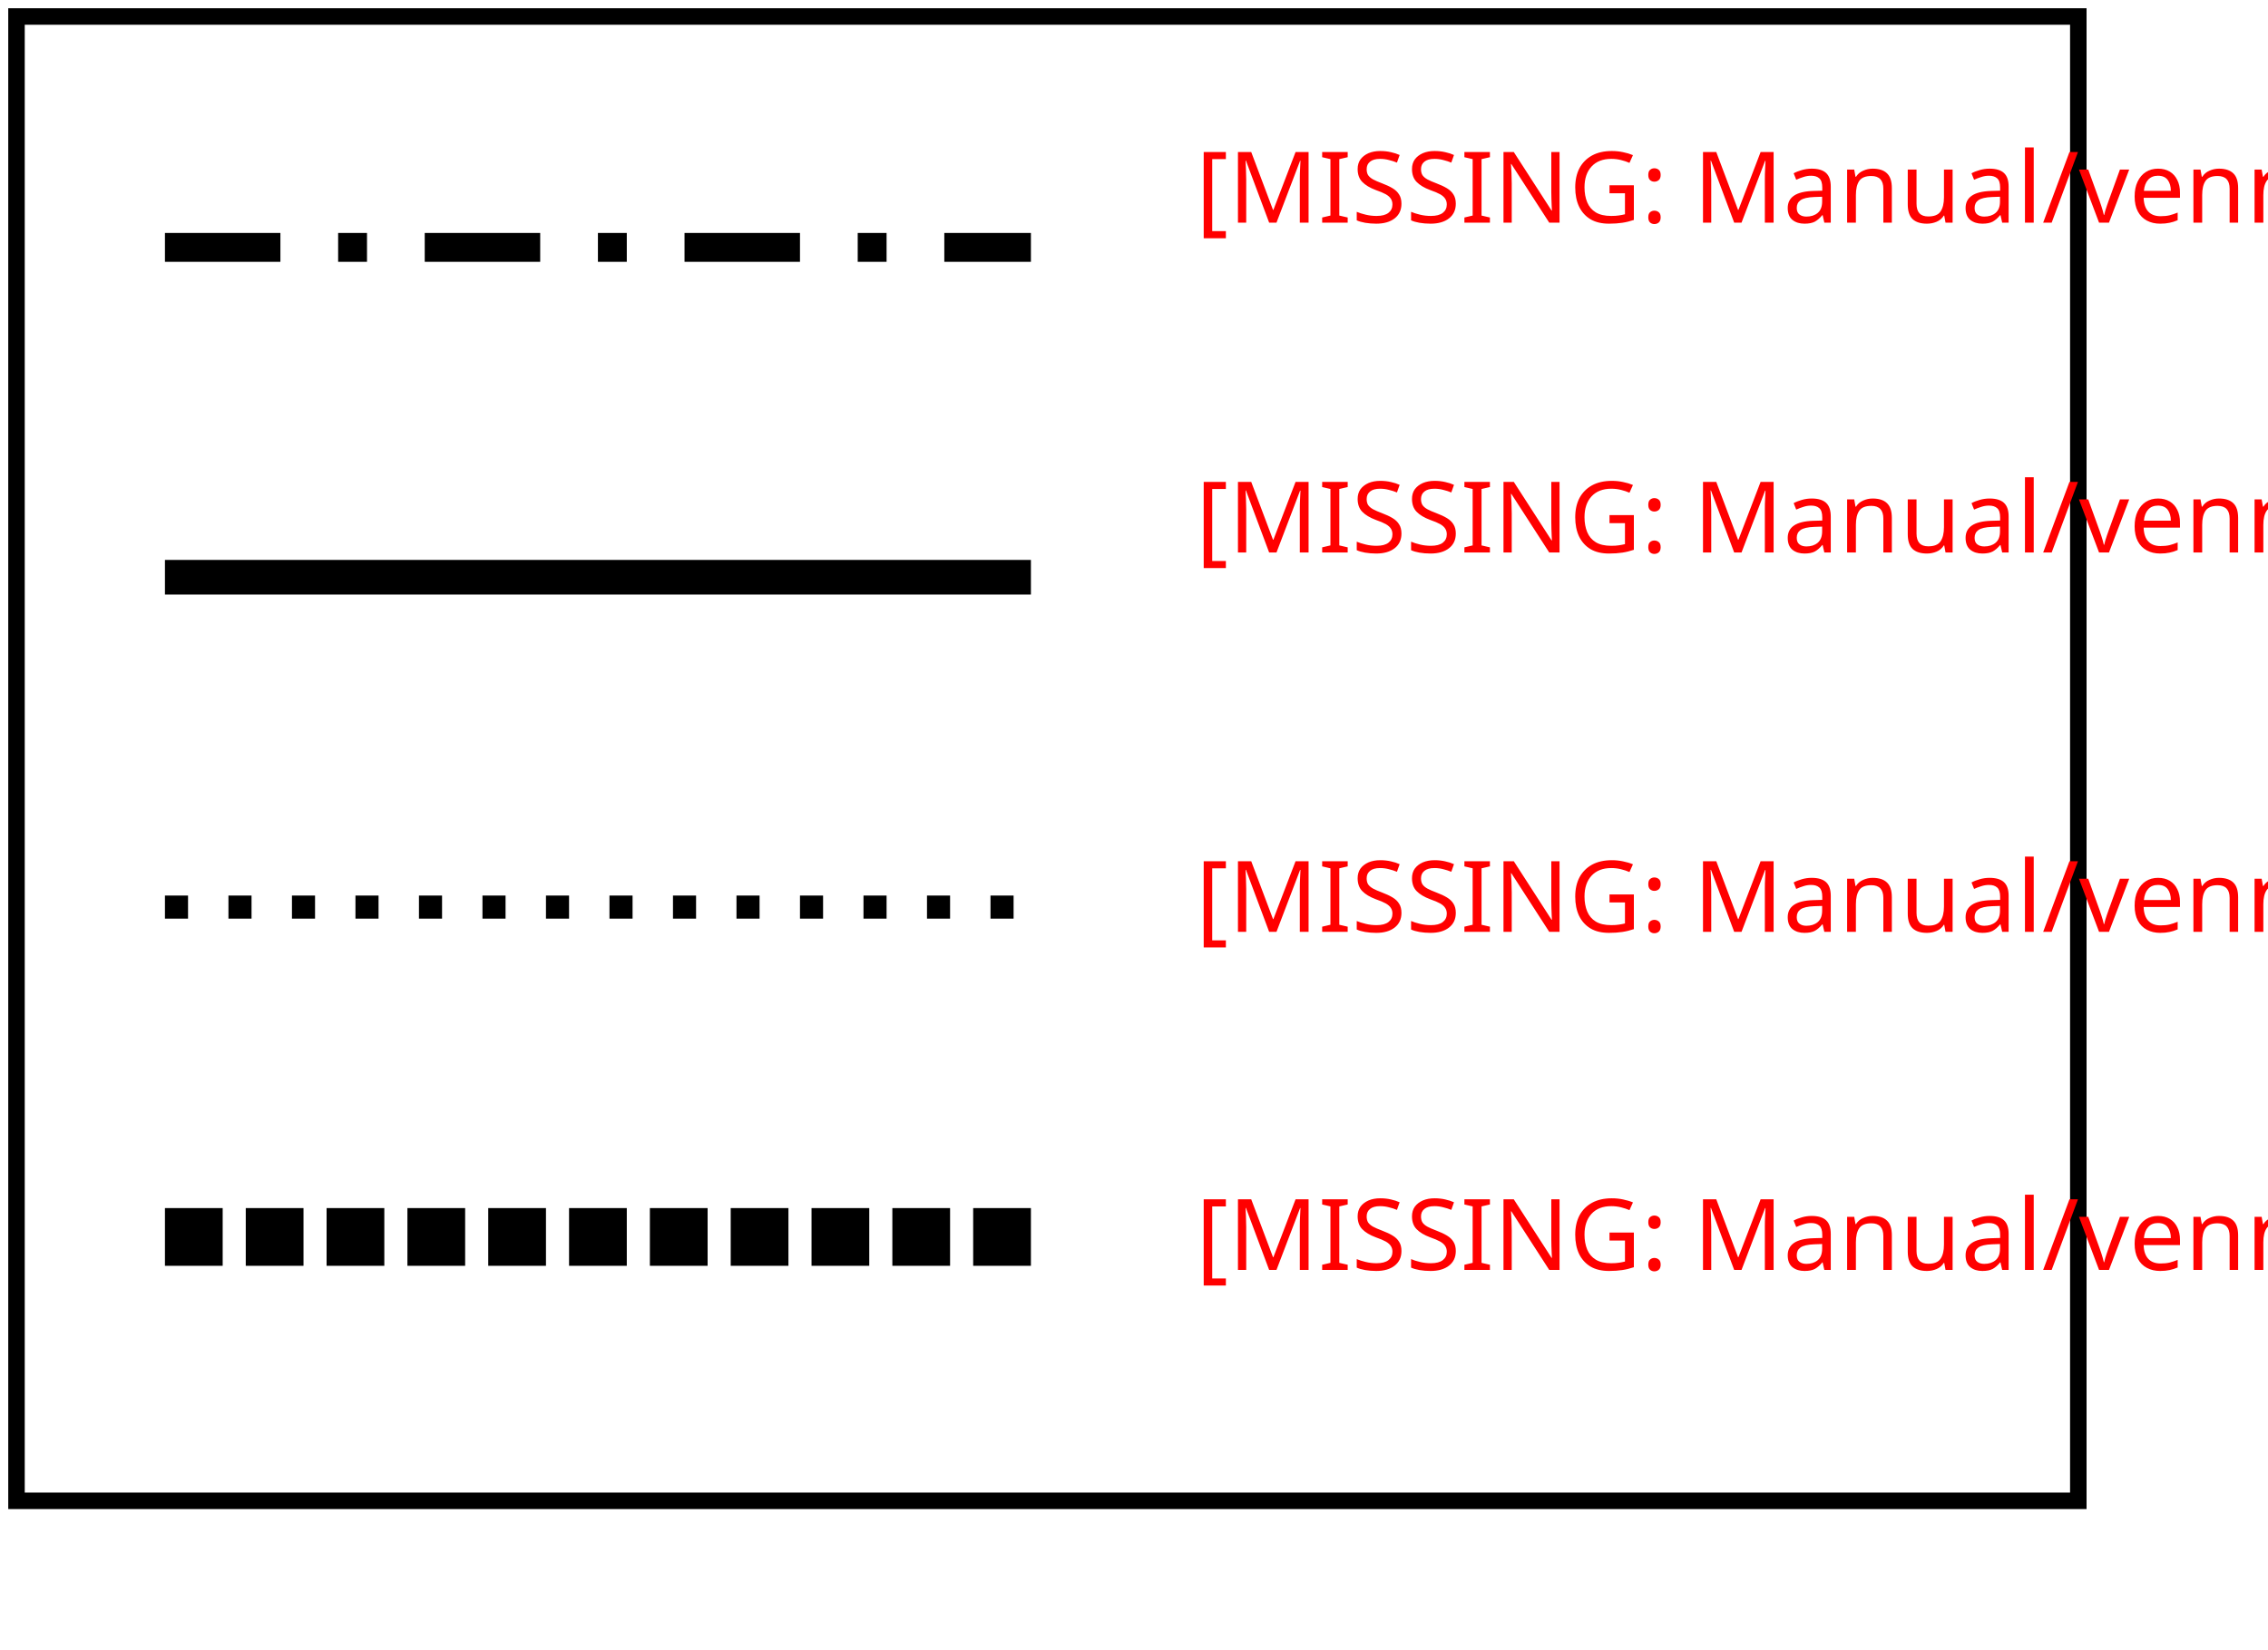
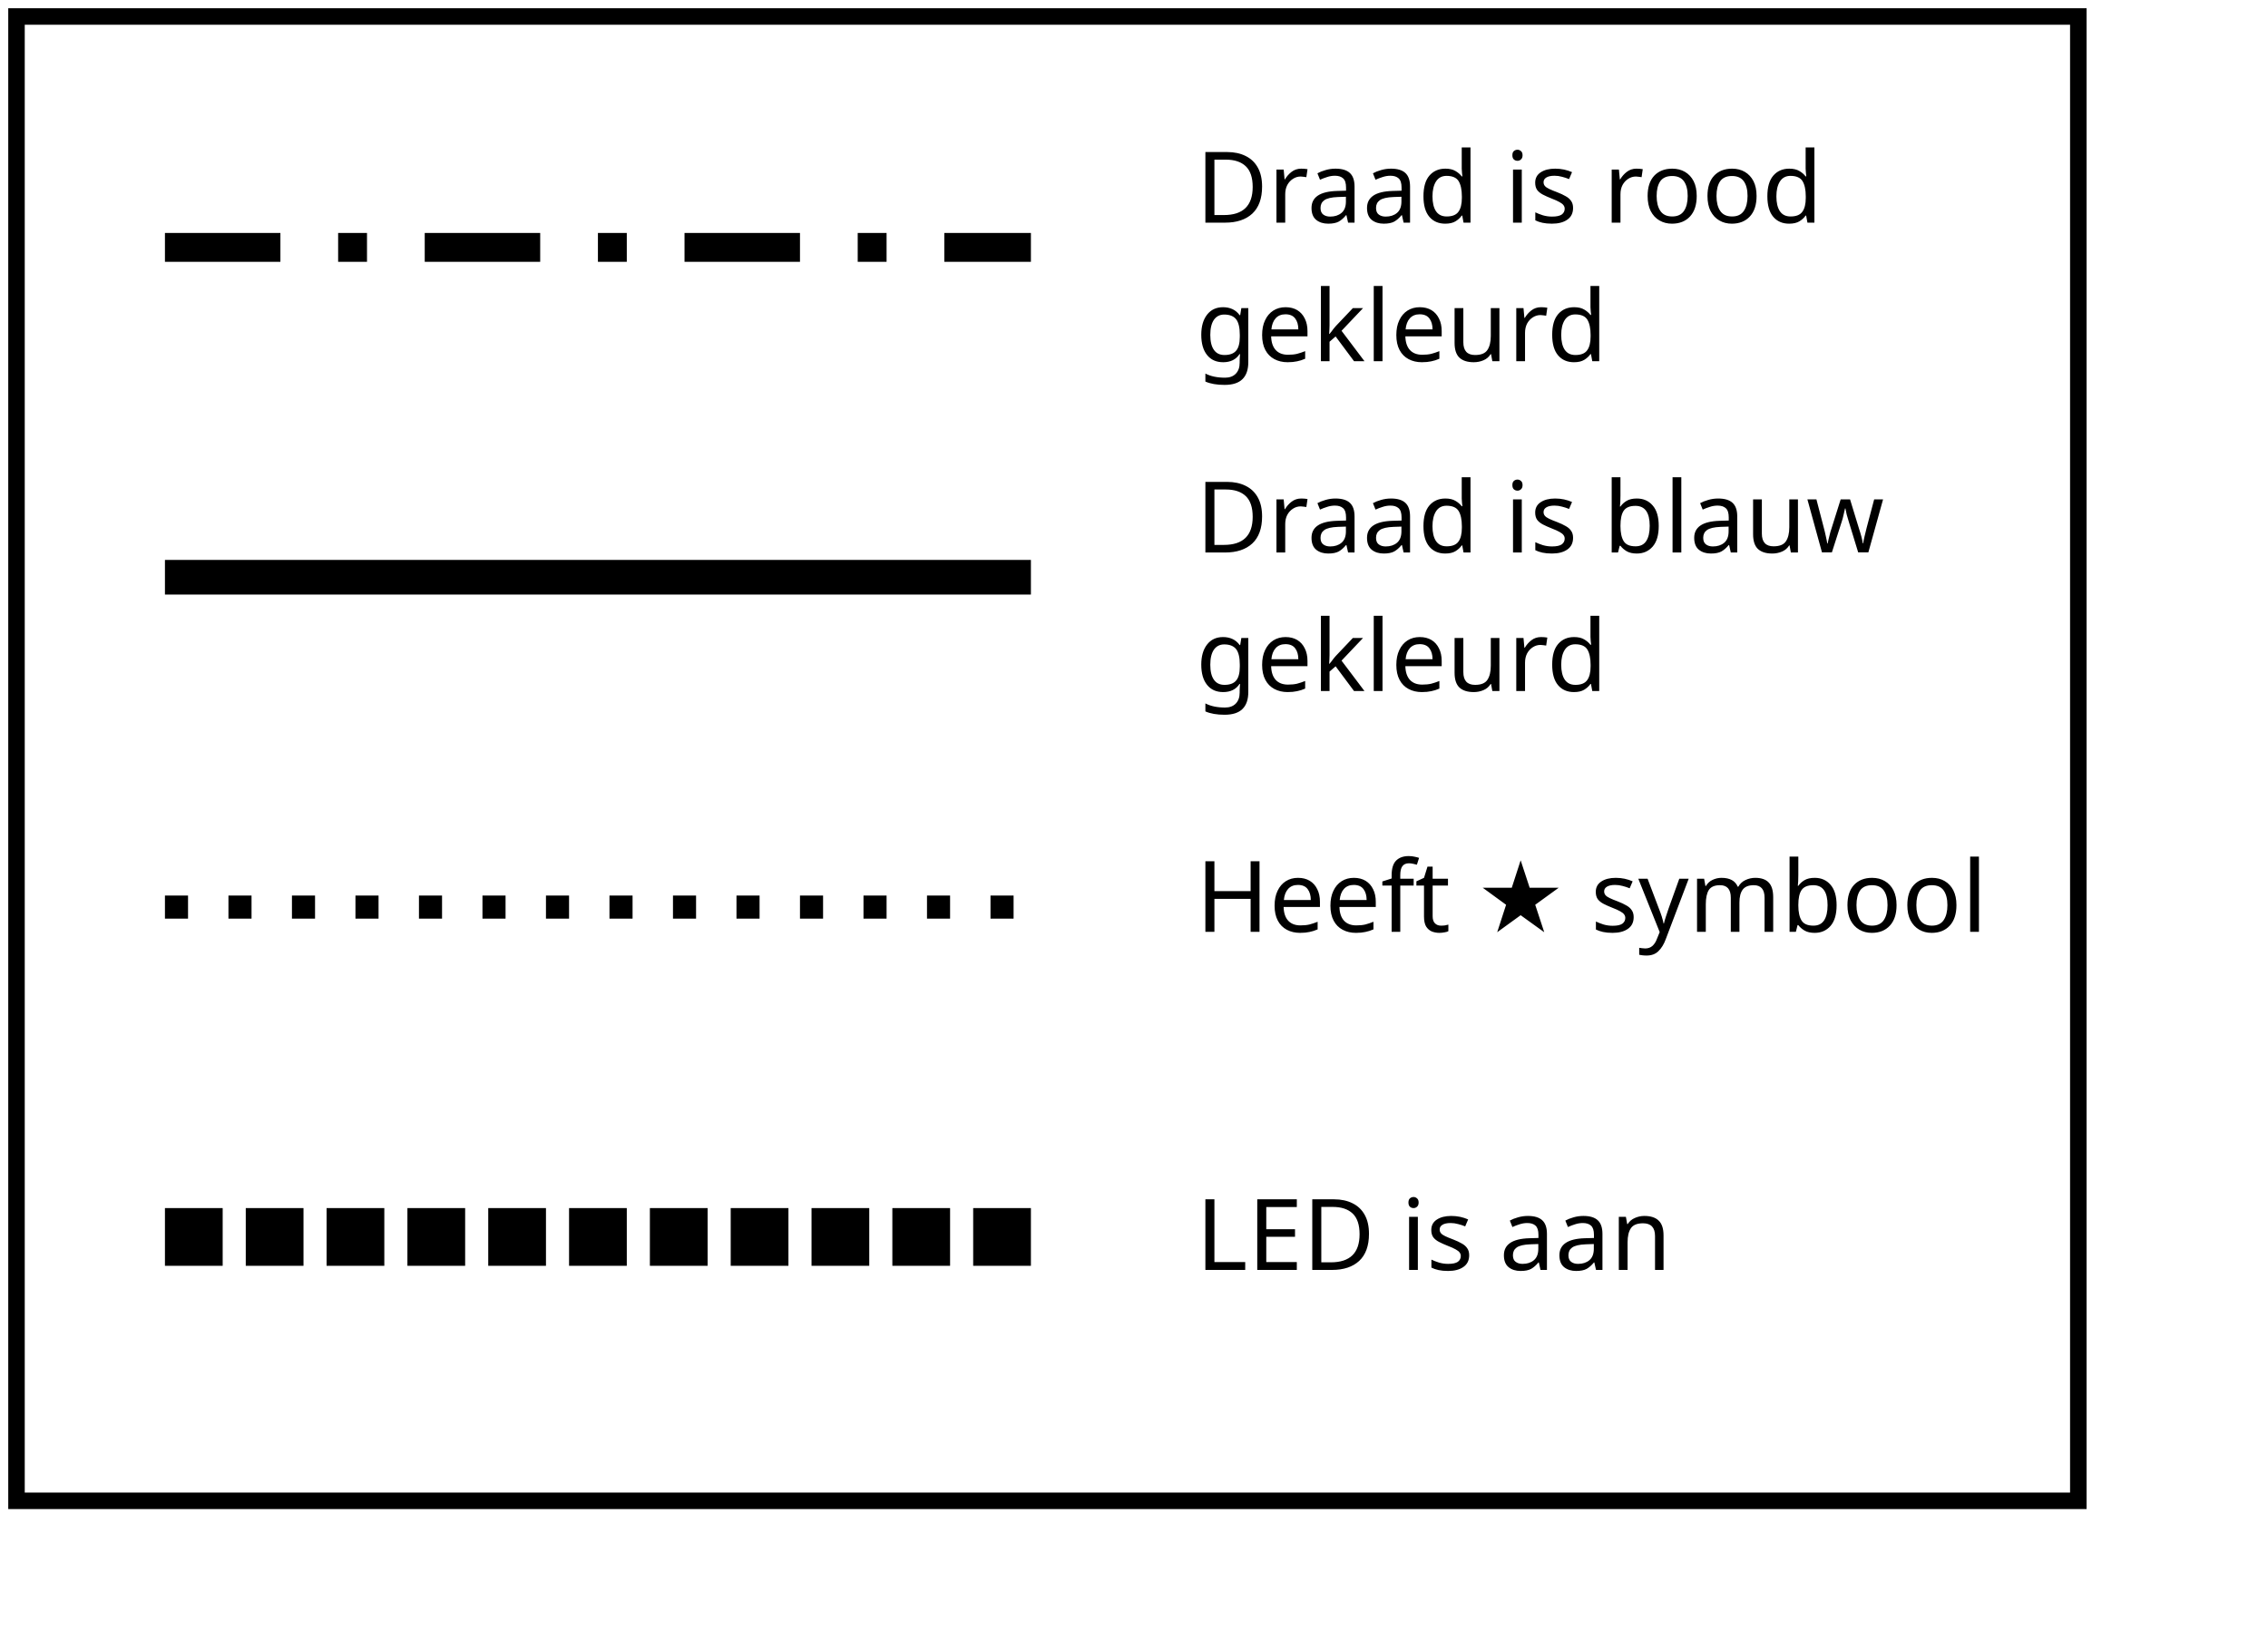
<svg xmlns="http://www.w3.org/2000/svg" width="100%" height="100%" viewBox="0 0 275 200" preserveAspectRatio="xMidYMid meet" version="1.1">
  <rect x="2" y="2" width="250" height="180" stroke="black" fill="none" stroke-width="2" stroke-dasharray="" />
  <line x1="20" x2="125" y1="30" y2="30" stroke="black" stroke-width="3.5" stroke-dasharray="14,7,3.5,7" fill="none" />
  <line x1="20" x2="125" y1="70" y2="70" stroke="black" stroke-width="4.2" stroke-dasharray="" fill="none" />
  <line x1="20" x2="125" y1="110" y2="110" stroke="black" stroke-width="2.8" stroke-dasharray="2.8,4.9" fill="none" />
  <line x1="20" x2="125" y1="150" y2="150" stroke="black" stroke-width="7" stroke-dasharray="7,2.8" fill="none" />
-   <text font-family="sans-serif" text-anchor="left-middle" x="145" y="27" font-size="12px">
-     <tspan fill="#ff0000">[MISSING: Manual/venn.legendred]</tspan>
+   <text font-family="Special Elite, sans-serif" text-anchor="left-middle" x="145" y="27" font-size="12px">
+     <tspan>Draad is rood</tspan>
+     <tspan x="145" dy="16.8px">gekleurd</tspan>
  </text>
-   <text font-family="sans-serif" text-anchor="left-middle" x="145" y="67" font-size="12px">
-     <tspan fill="#ff0000">[MISSING: Manual/venn.legendblue]</tspan>
+   <text font-family="Special Elite, sans-serif" text-anchor="left-middle" x="145" y="67" font-size="12px">
+     <tspan>Draad is blauw</tspan>
+     <tspan x="145" dy="16.8px">gekleurd</tspan>
  </text>
-   <text font-family="sans-serif" text-anchor="left-middle" x="145" y="113" font-size="12px">
-     <tspan fill="#ff0000">[MISSING: Manual/venn.legendsymbol]</tspan>
+   <text font-family="Special Elite, sans-serif" text-anchor="left-middle" x="145" y="113" font-size="12px">
+     <tspan>Heeft ★ symbool</tspan>
  </text>
-   <text font-family="sans-serif" text-anchor="left-middle" x="145" y="154" font-size="12px">
-     <tspan fill="#ff0000">[MISSING: Manual/venn.legendled]</tspan>
+   <text font-family="Special Elite, sans-serif" text-anchor="left-middle" x="145" y="154" font-size="12px">
+     <tspan>LED is aan</tspan>
  </text>
</svg>
